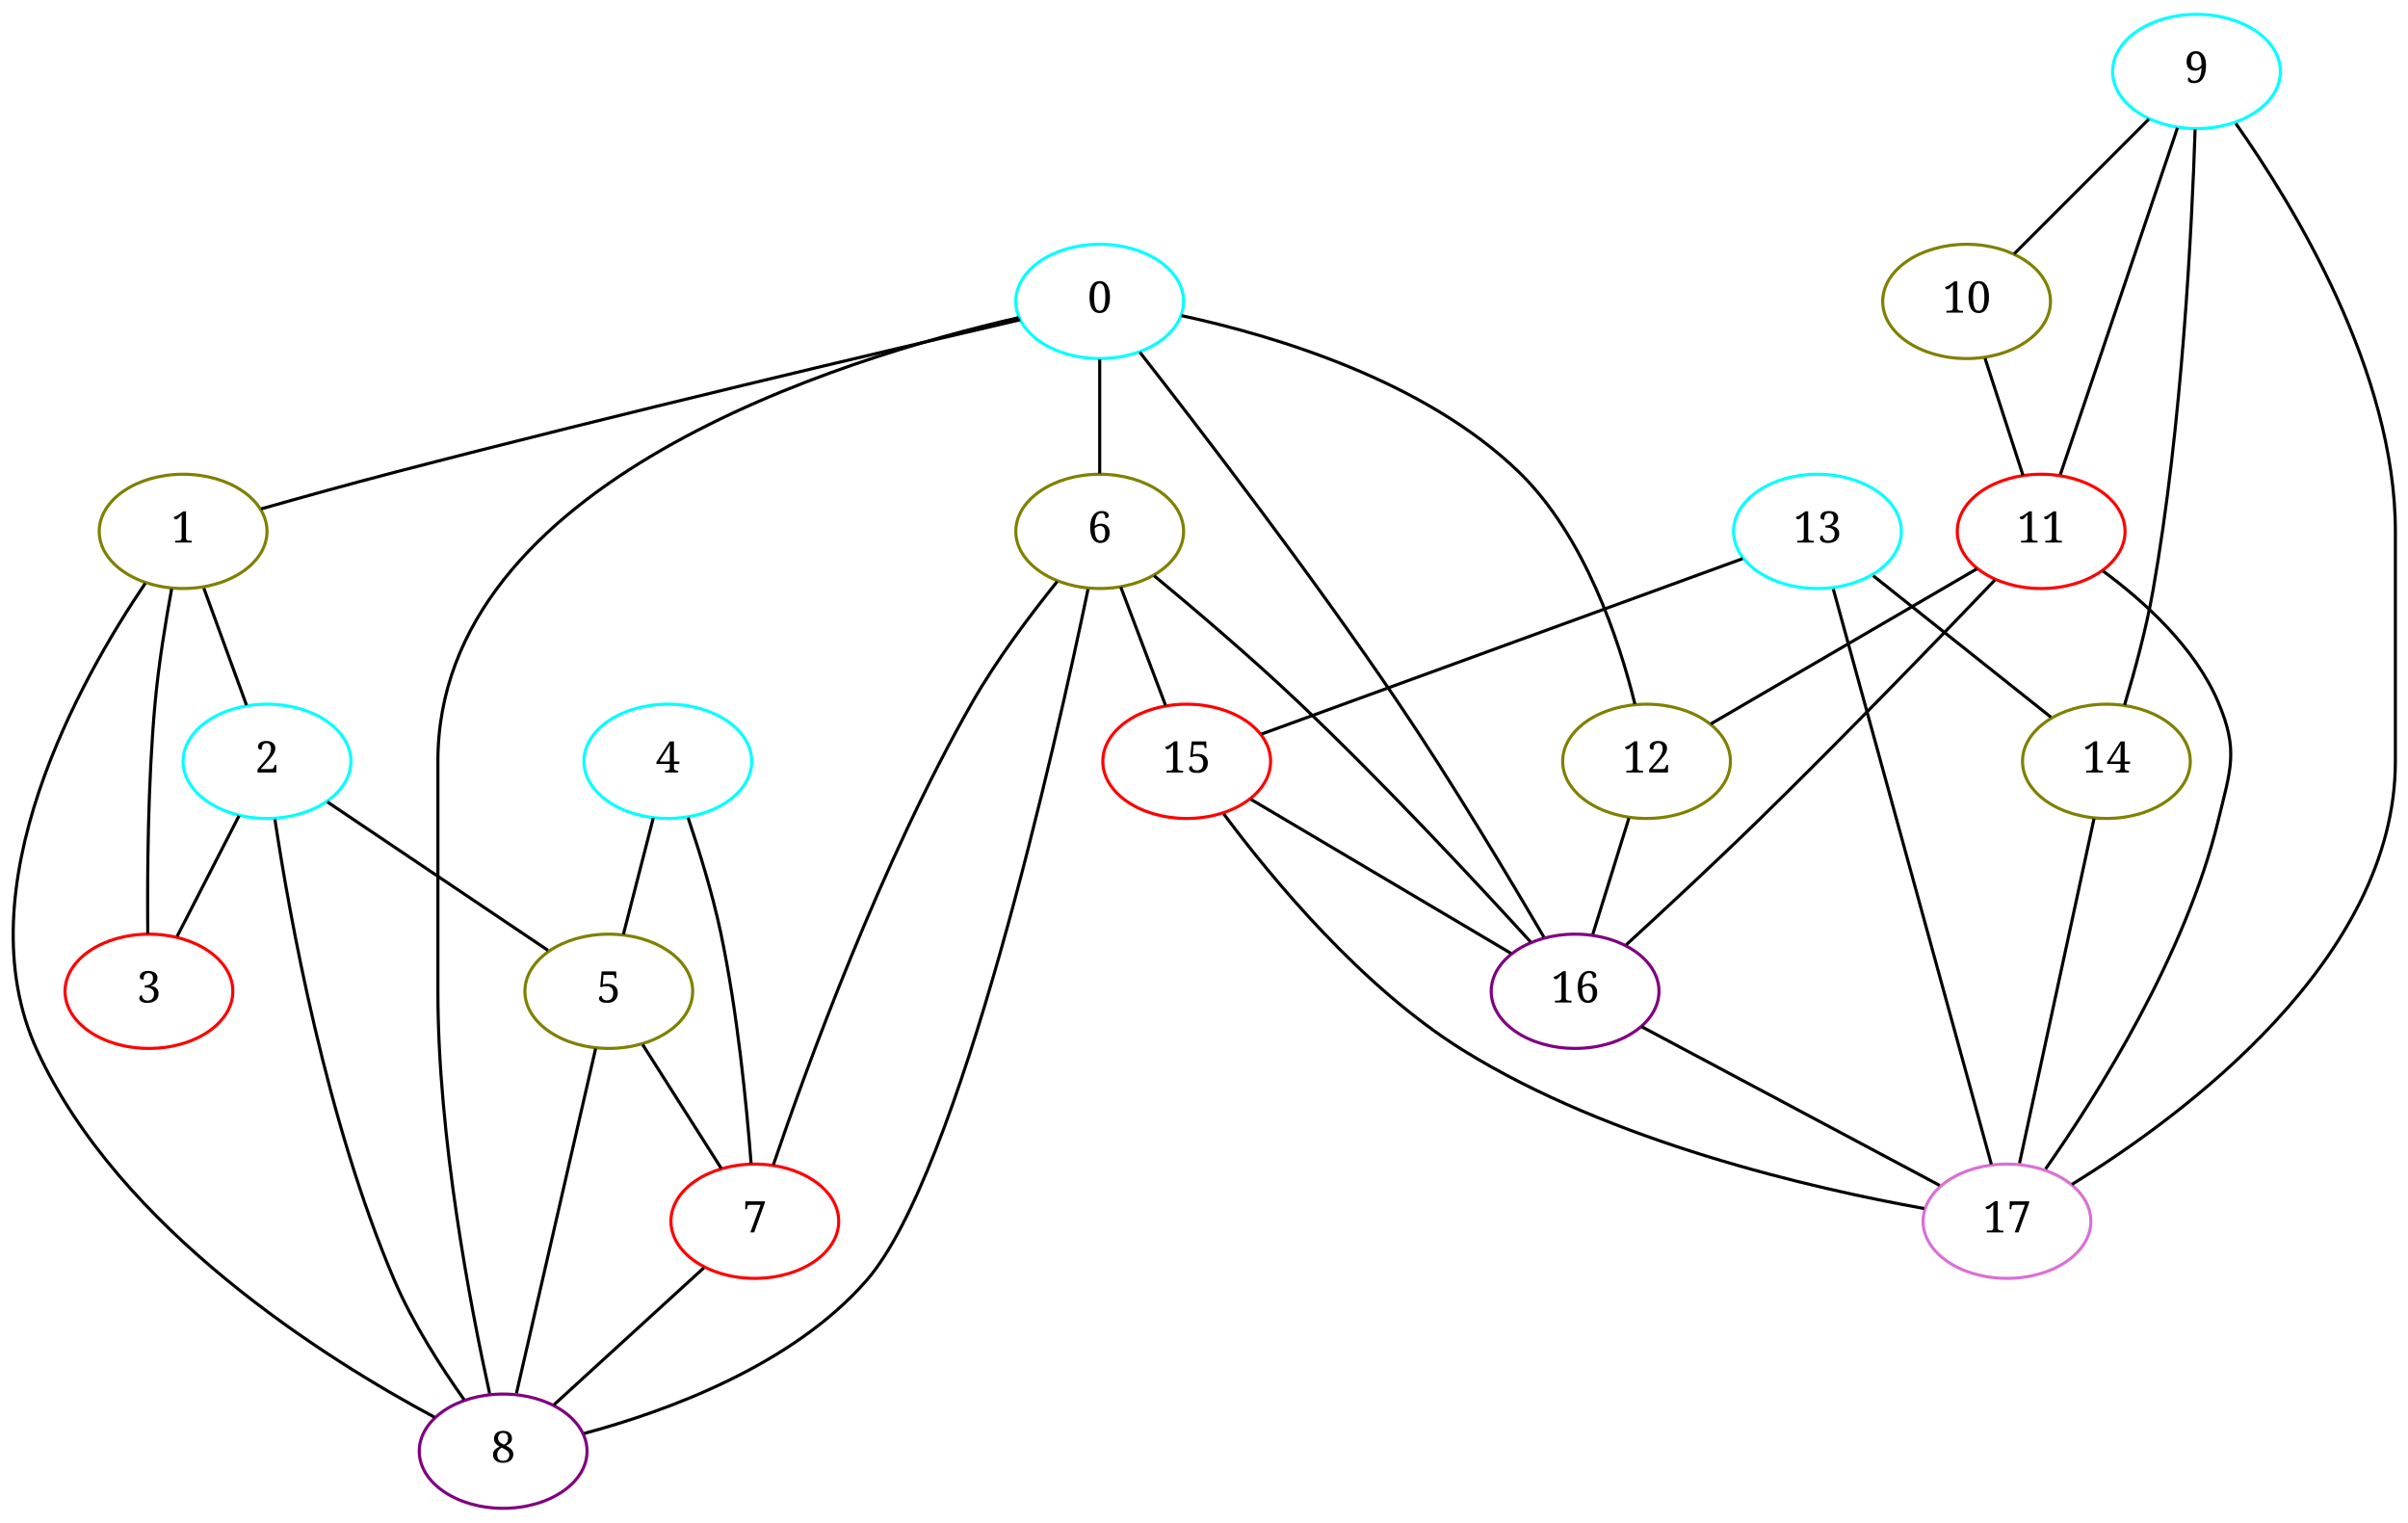
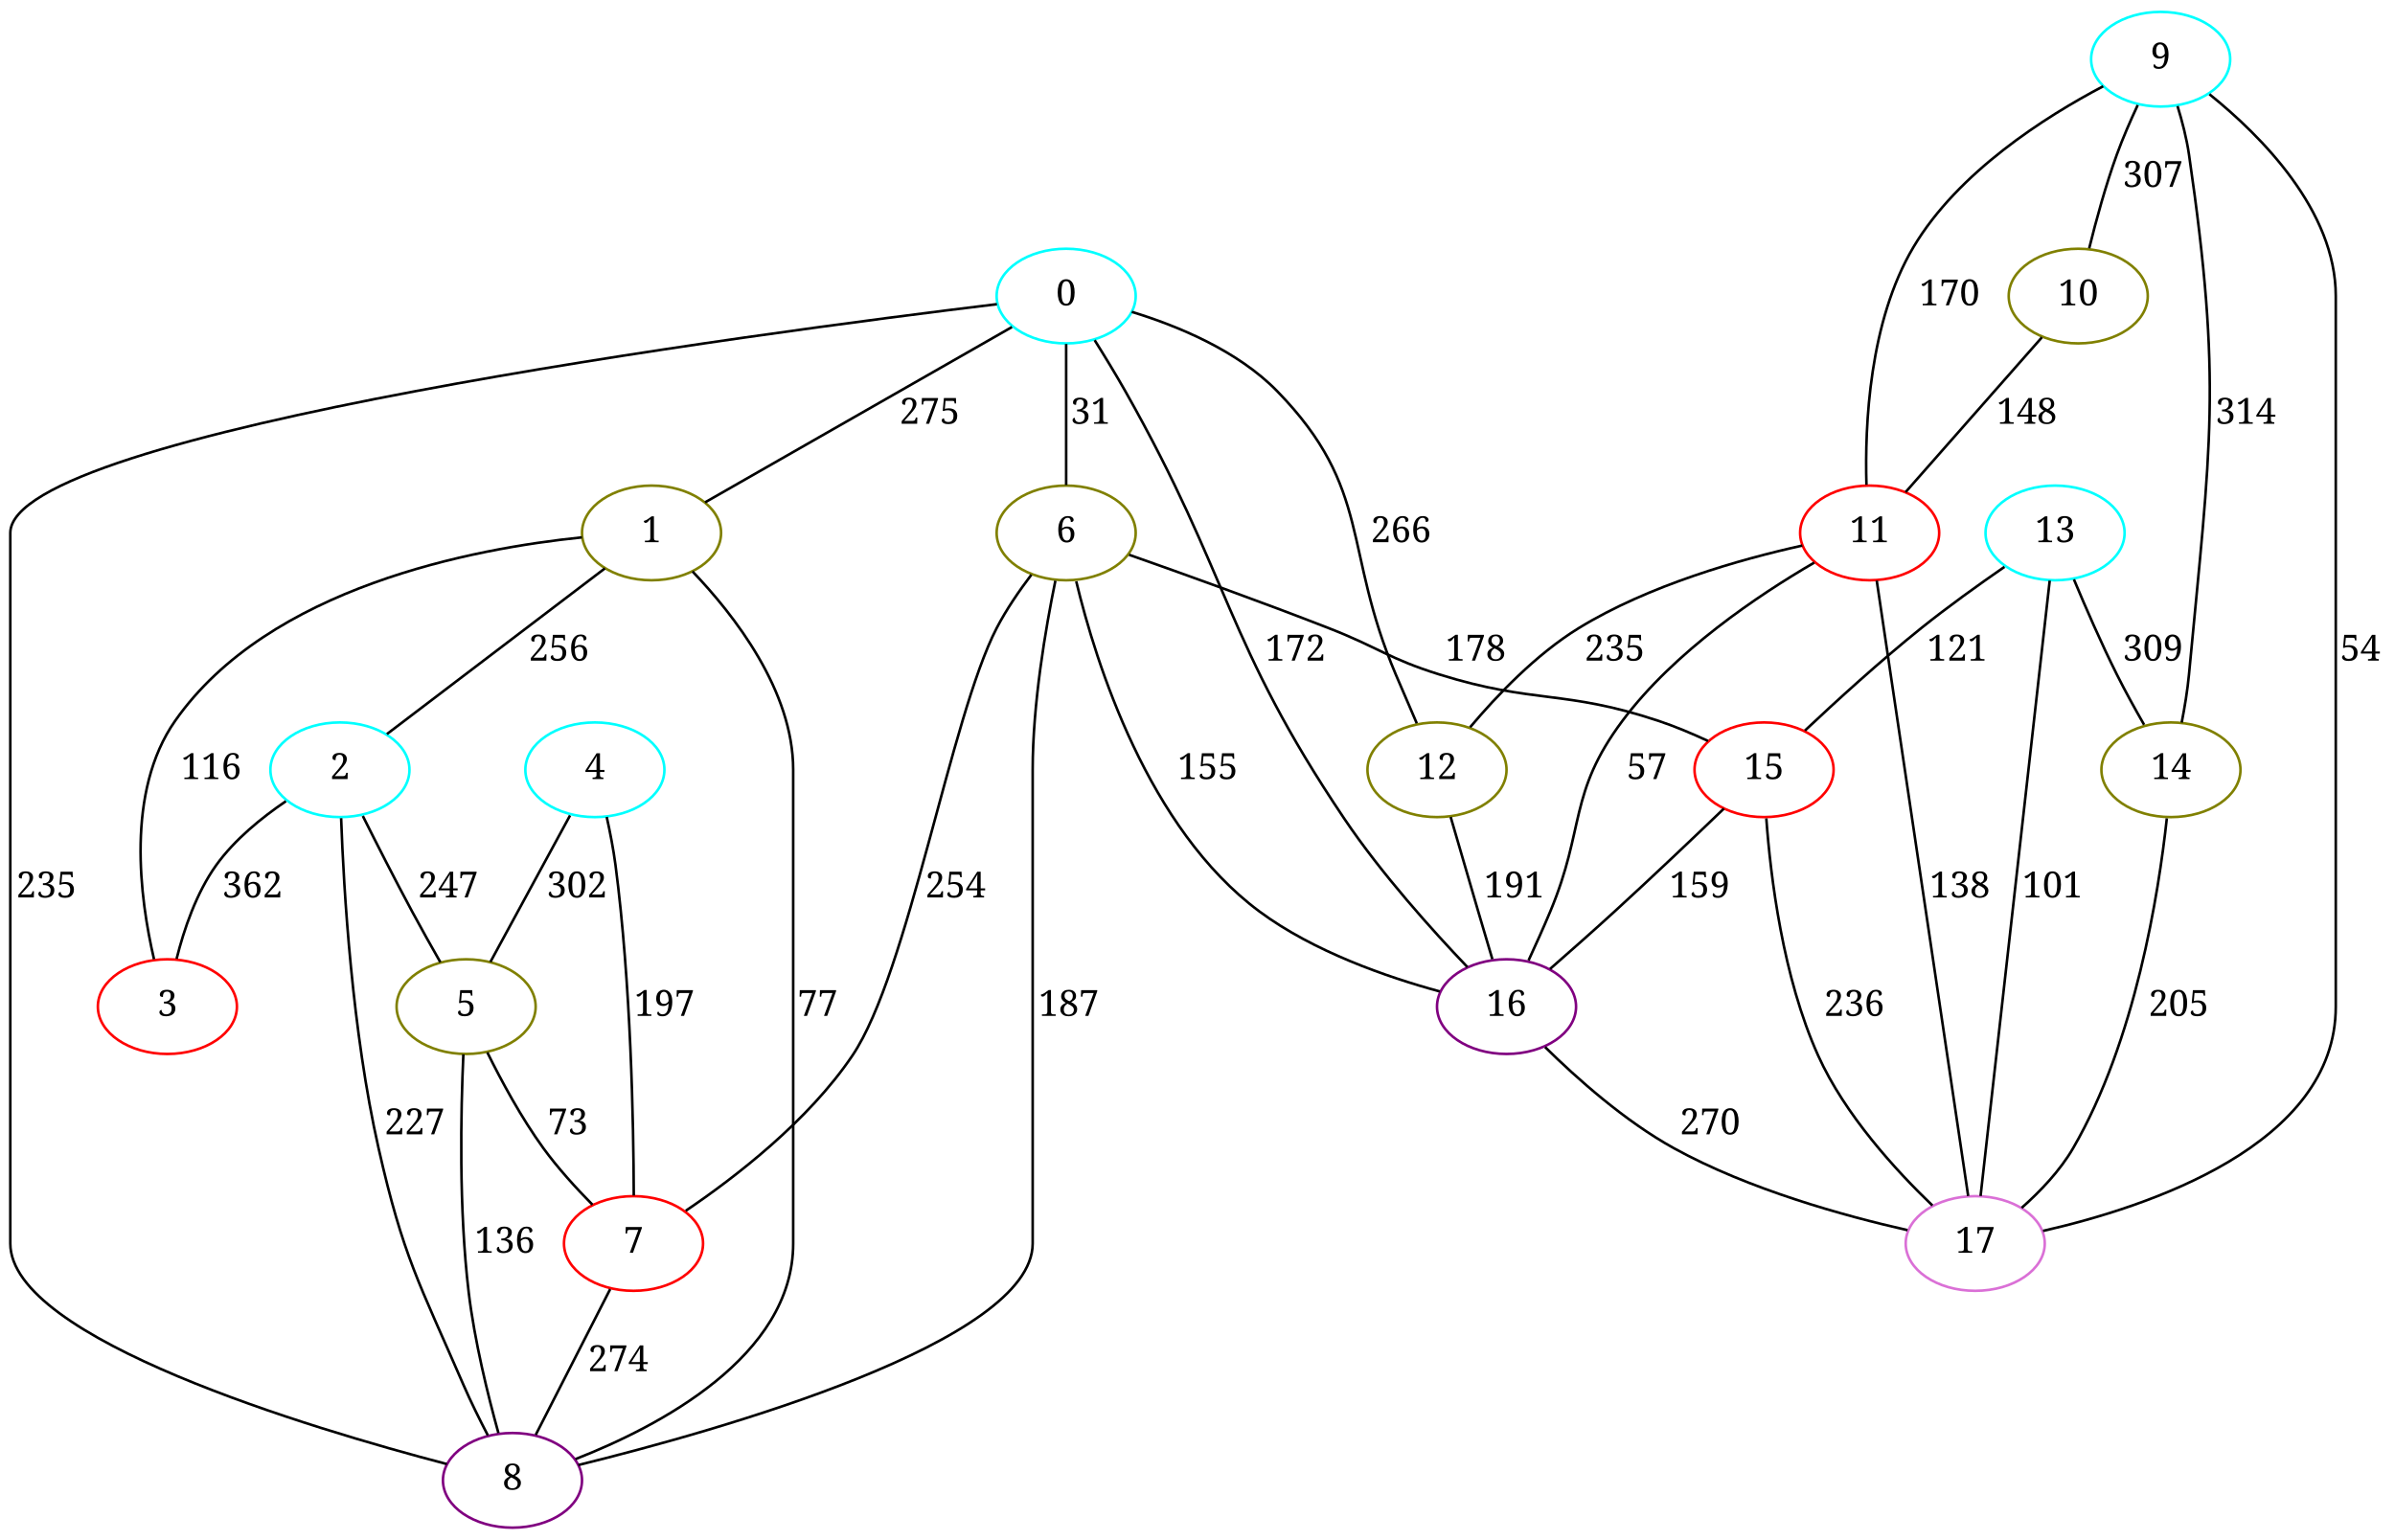
- <svg xmlns="http://www.w3.org/2000/svg" width="775pt" height="490pt" viewBox="0.00 0.00 774.87 490.00">
-   <g id="graph1" class="graph" transform="scale(1 1) rotate(0) translate(4 486)">
-     <polygon fill="white" stroke="white" points="-4,5 -4,-486 771.869,-486 771.869,5 -4,5" />
+ <svg xmlns="http://www.w3.org/2000/svg" width="930pt" height="598pt" viewBox="0.00 0.00 930.00 598.00">
+   <g id="graph1" class="graph" transform="scale(1 1) rotate(0) translate(4 594)">
+     <polygon fill="white" stroke="white" points="-4,5 -4,-594 927,-594 927,5 -4,5" />
    <g id="node1" class="node">
-       <ellipse fill="none" stroke="aqua" cx="349.869" cy="-389" rx="27" ry="18.385" />
-       <text text-anchor="middle" x="349.869" y="-385.4" font-family="Times Roman,serif" font-size="14.00">0</text>
+       <ellipse fill="none" stroke="aqua" cx="410" cy="-479" rx="27" ry="18.385" />
+       <text text-anchor="middle" x="410" y="-475.4" font-family="Times Roman,serif" font-size="14.00">0</text>
    </g>
    <g id="node2" class="node">
-       <ellipse fill="none" stroke="olive" cx="54.869" cy="-315" rx="27" ry="18.385" />
-       <text text-anchor="middle" x="54.869" y="-311.4" font-family="Times Roman,serif" font-size="14.00">1</text>
+       <ellipse fill="none" stroke="olive" cx="249" cy="-387" rx="27" ry="18.385" />
+       <text text-anchor="middle" x="249" y="-383.4" font-family="Times Roman,serif" font-size="14.00">1</text>
    </g>
    <g id="edge8" class="edge">
-       <path fill="none" stroke="black" d="M324.265,-383.102C282.147,-373.332 195.655,-352.98 122.869,-334 108.636,-330.288 92.805,-325.882 80.001,-322.247" />
+       <path fill="none" stroke="black" d="M388.952,-466.973C358.011,-449.292 300.595,-416.483 269.798,-398.885" />
+       <text text-anchor="middle" x="357" y="-429.4" font-family="Times Roman,serif" font-size="14.00">275</text>
    </g>
    <g id="node7" class="node">
-       <ellipse fill="none" stroke="olive" cx="349.869" cy="-315" rx="27" ry="18.385" />
-       <text text-anchor="middle" x="349.869" y="-311.4" font-family="Times Roman,serif" font-size="14.00">6</text>
+       <ellipse fill="none" stroke="olive" cx="410" cy="-387" rx="27" ry="18.385" />
+       <text text-anchor="middle" x="410" y="-383.4" font-family="Times Roman,serif" font-size="14.00">6</text>
    </g>
    <g id="edge4" class="edge">
-       <path fill="none" stroke="black" d="M349.869,-370.327C349.869,-359.109 349.869,-344.884 349.869,-333.667" />
+       <path fill="none" stroke="black" d="M410,-460.382C410,-444.421 410,-421.543 410,-405.59" />
+       <text text-anchor="middle" x="419.5" y="-429.4" font-family="Times Roman,serif" font-size="14.00">31</text>
    </g>
    <g id="node9" class="node">
-       <ellipse fill="none" stroke="purple" cx="157.869" cy="-19" rx="27" ry="18.385" />
-       <text text-anchor="middle" x="157.869" y="-15.4" font-family="Times Roman,serif" font-size="14.00">8</text>
+       <ellipse fill="none" stroke="purple" cx="195" cy="-19" rx="27" ry="18.385" />
+       <text text-anchor="middle" x="195" y="-15.4" font-family="Times Roman,serif" font-size="14.00">8</text>
    </g>
    <g id="edge6" class="edge">
-       <path fill="none" stroke="black" d="M323.751,-383.781C266.874,-370.733 136.869,-331.059 136.869,-241 136.869,-241 136.869,-241 136.869,-167 136.869,-120.027 147.367,-65.493 153.518,-37.571" />
+       <path fill="none" stroke="black" d="M383.099,-475.849C291.885,-464.806 0,-426.393 0,-387 0,-387 0,-387 0,-111 0,-73.942 116.65,-39.173 169.507,-25.321" />
+       <text text-anchor="middle" x="14" y="-245.4" font-family="Times Roman,serif" font-size="14.00">235</text>
    </g>
    <g id="node13" class="node">
-       <ellipse fill="none" stroke="olive" cx="525.869" cy="-241" rx="27" ry="18.385" />
-       <text text-anchor="middle" x="525.869" y="-237.4" font-family="Times Roman,serif" font-size="14.00">12</text>
+       <ellipse fill="none" stroke="olive" cx="554" cy="-295" rx="27" ry="18.385" />
+       <text text-anchor="middle" x="554" y="-291.4" font-family="Times Roman,serif" font-size="14.00">12</text>
    </g>
    <g id="edge10" class="edge">
-       <path fill="none" stroke="black" d="M376.218,-384.419C406.059,-377.975 454.472,-363.547 484.869,-334 505.999,-313.461 517.009,-280.142 522.11,-259.458" />
+       <path fill="none" stroke="black" d="M435.48,-472.866C453.33,-467.408 476.646,-457.787 492,-442 528.946,-404.012 517.261,-380.765 538,-332 540.629,-325.817 543.537,-319.069 546.144,-313.048" />
+       <text text-anchor="middle" x="540" y="-383.4" font-family="Times Roman,serif" font-size="14.00">266</text>
    </g>
    <g id="node17" class="node">
-       <ellipse fill="none" stroke="purple" cx="502.869" cy="-167" rx="27" ry="18.385" />
-       <text text-anchor="middle" x="502.869" y="-163.4" font-family="Times Roman,serif" font-size="14.00">16</text>
+       <ellipse fill="none" stroke="purple" cx="581" cy="-203" rx="27" ry="18.385" />
+       <text text-anchor="middle" x="581" y="-199.4" font-family="Times Roman,serif" font-size="14.00">16</text>
    </g>
    <g id="edge2" class="edge">
-       <path fill="none" stroke="black" d="M362.783,-372.647C381.689,-348.488 417.711,-301.62 445.869,-260 463.272,-234.277 481.77,-203.344 492.818,-184.434" />
+       <path fill="none" stroke="black" d="M421.065,-461.861C424.953,-455.67 429.277,-448.584 433,-442 473.804,-369.852 471.704,-344.753 518,-276 532.399,-254.616 552.273,-232.542 565.823,-218.347" />
+       <text text-anchor="middle" x="499" y="-337.4" font-family="Times Roman,serif" font-size="14.00">172</text>
    </g>
    <g id="node3" class="node">
-       <ellipse fill="none" stroke="aqua" cx="81.869" cy="-241" rx="27" ry="18.385" />
-       <text text-anchor="middle" x="81.869" y="-237.4" font-family="Times Roman,serif" font-size="14.00">2</text>
+       <ellipse fill="none" stroke="aqua" cx="128" cy="-295" rx="27" ry="18.385" />
+       <text text-anchor="middle" x="128" y="-291.4" font-family="Times Roman,serif" font-size="14.00">2</text>
    </g>
    <g id="edge14" class="edge">
-       <path fill="none" stroke="black" d="M61.543,-296.708C65.728,-285.238 71.101,-270.512 75.272,-259.082" />
+       <path fill="none" stroke="black" d="M230.885,-373.227C208.074,-355.883 169.108,-326.256 146.239,-308.867" />
+       <text text-anchor="middle" x="213" y="-337.4" font-family="Times Roman,serif" font-size="14.00">256</text>
    </g>
    <g id="node4" class="node">
-       <ellipse fill="none" stroke="red" cx="43.869" cy="-167" rx="27" ry="18.385" />
-       <text text-anchor="middle" x="43.869" y="-163.4" font-family="Times Roman,serif" font-size="14.00">3</text>
+       <ellipse fill="none" stroke="red" cx="61" cy="-203" rx="27" ry="18.385" />
+       <text text-anchor="middle" x="61" y="-199.4" font-family="Times Roman,serif" font-size="14.00">3</text>
    </g>
    <g id="edge16" class="edge">
-       <path fill="none" stroke="black" d="M51.175,-296.499C49.22,-285.868 46.996,-272.236 45.869,-260 43.499,-234.27 43.31,-204.374 43.502,-185.571" />
+       <path fill="none" stroke="black" d="M221.979,-385.274C180.073,-380.983 100.447,-366.038 64,-314 44.757,-286.525 50.286,-245.12 55.803,-221.413" />
+       <text text-anchor="middle" x="78" y="-291.4" font-family="Times Roman,serif" font-size="14.00">116</text>
    </g>
    <g id="edge12" class="edge">
-       <path fill="none" stroke="black" d="M42.677,-298.281C21.847,-267.512 -16.126,-200.285 7.869,-148 34.373,-90.249 100.906,-48.598 135.771,-29.937" />
+       <path fill="none" stroke="black" d="M264.908,-372.029C281.152,-355.048 304,-325.705 304,-295 304,-295 304,-295 304,-111 304,-67.045 251.599,-39.815 219.462,-27.248" />
+       <text text-anchor="middle" x="313.5" y="-199.4" font-family="Times Roman,serif" font-size="14.00">77</text>
    </g>
    <g id="edge22" class="edge">
-       <path fill="none" stroke="black" d="M72.864,-223.463C66.85,-211.752 58.969,-196.405 52.942,-184.668" />
+       <path fill="none" stroke="black" d="M107.028,-282.797C97.648,-276.436 87.125,-267.91 80,-258 72.216,-247.173 67.407,-232.888 64.576,-221.591" />
+       <text text-anchor="middle" x="94" y="-245.4" font-family="Times Roman,serif" font-size="14.00">362</text>
    </g>
    <g id="node6" class="node">
-       <ellipse fill="none" stroke="olive" cx="191.869" cy="-167" rx="27" ry="18.385" />
-       <text text-anchor="middle" x="191.869" y="-163.4" font-family="Times Roman,serif" font-size="14.00">5</text>
+       <ellipse fill="none" stroke="olive" cx="177" cy="-203" rx="27" ry="18.385" />
+       <text text-anchor="middle" x="177" y="-199.4" font-family="Times Roman,serif" font-size="14.00">5</text>
    </g>
    <g id="edge20" class="edge">
-       <path fill="none" stroke="black" d="M101.282,-227.941C121.265,-214.497 152.233,-193.664 172.281,-180.178" />
+       <path fill="none" stroke="black" d="M136.876,-277.059C142.283,-266.258 149.401,-252.267 156,-240 159.499,-233.495 163.469,-226.427 167.008,-220.227" />
+       <text text-anchor="middle" x="170" y="-245.4" font-family="Times Roman,serif" font-size="14.00">247</text>
    </g>
    <g id="edge18" class="edge">
-       <path fill="none" stroke="black" d="M84.419,-222.333C89.169,-190.783 100.937,-125.339 122.869,-74 128.738,-60.261 137.86,-46.068 145.32,-35.541" />
+       <path fill="none" stroke="black" d="M128.463,-276.201C129.484,-248.017 132.729,-193.282 143,-148 152.609,-105.636 158.708,-95.85 176,-56 178.817,-49.508 182.261,-42.565 185.44,-36.466" />
+       <text text-anchor="middle" x="157" y="-153.4" font-family="Times Roman,serif" font-size="14.00">227</text>
    </g>
    <g id="node5" class="node">
-       <ellipse fill="none" stroke="aqua" cx="210.869" cy="-241" rx="27" ry="18.385" />
-       <text text-anchor="middle" x="210.869" y="-237.4" font-family="Times Roman,serif" font-size="14.00">4</text>
+       <ellipse fill="none" stroke="aqua" cx="227" cy="-295" rx="27" ry="18.385" />
+       <text text-anchor="middle" x="227" y="-291.4" font-family="Times Roman,serif" font-size="14.00">4</text>
    </g>
    <g id="edge26" class="edge">
-       <path fill="none" stroke="black" d="M206.173,-222.708C203.249,-211.323 199.503,-196.732 196.578,-185.338" />
+       <path fill="none" stroke="black" d="M217.359,-277.261C208.449,-260.866 195.288,-236.65 186.441,-220.372" />
+       <text text-anchor="middle" x="220" y="-245.4" font-family="Times Roman,serif" font-size="14.00">302</text>
    </g>
    <g id="node8" class="node">
-       <ellipse fill="none" stroke="red" cx="238.869" cy="-93" rx="27" ry="18.385" />
-       <text text-anchor="middle" x="238.869" y="-89.4" font-family="Times Roman,serif" font-size="14.00">7</text>
+       <ellipse fill="none" stroke="red" cx="242" cy="-111" rx="27" ry="18.385" />
+       <text text-anchor="middle" x="242" y="-107.4" font-family="Times Roman,serif" font-size="14.00">7</text>
    </g>
    <g id="edge24" class="edge">
-       <path fill="none" stroke="black" d="M217.381,-222.886C220.968,-212.265 225.218,-198.515 227.869,-186 233.26,-160.551 236.209,-130.585 237.663,-111.69" />
+       <path fill="none" stroke="black" d="M231.592,-276.661C232.906,-270.741 234.198,-264.125 235,-258 241.007,-212.147 242.019,-157.649 242.096,-129.652" />
+       <text text-anchor="middle" x="254" y="-199.4" font-family="Times Roman,serif" font-size="14.00">197</text>
    </g>
    <g id="edge28" class="edge">
-       <path fill="none" stroke="black" d="M202.77,-149.837C210.363,-137.882 220.447,-122.004 228.027,-110.07" />
+       <path fill="none" stroke="black" d="M185.231,-185.215C190.73,-174.09 198.495,-159.702 207,-148 212.614,-140.275 219.721,-132.483 226.061,-126.055" />
+       <text text-anchor="middle" x="216.5" y="-153.4" font-family="Times Roman,serif" font-size="14.00">73</text>
    </g>
    <g id="edge30" class="edge">
-       <path fill="none" stroke="black" d="M187.632,-148.555C181.116,-120.194 168.707,-66.178 162.16,-37.678" />
+       <path fill="none" stroke="black" d="M175.929,-184.459C174.938,-162.355 174.137,-124.339 178,-92 180.254,-73.136 185.466,-52.045 189.529,-37.403" />
+       <text text-anchor="middle" x="192" y="-107.4" font-family="Times Roman,serif" font-size="14.00">136</text>
    </g>
    <g id="edge34" class="edge">
-       <path fill="none" stroke="black" d="M336.201,-298.875C327.644,-288.279 316.782,-273.86 308.869,-260 279.567,-208.674 255.551,-142.669 244.86,-111.225" />
+       <path fill="none" stroke="black" d="M396.493,-370.76C391.774,-364.539 386.73,-357.202 383,-350 365.096,-315.43 348.766,-216.278 327,-184 309.817,-158.518 281.466,-136.683 262.278,-123.7" />
+       <text text-anchor="middle" x="367" y="-245.4" font-family="Times Roman,serif" font-size="14.00">254</text>
    </g>
    <g id="edge38" class="edge">
-       <path fill="none" stroke="black" d="M346.105,-296.384C335.605,-245.985 304.8,-108.365 274.869,-74 250.988,-46.581 210.479,-31.839 183.949,-24.71" />
+       <path fill="none" stroke="black" d="M405.815,-368.431C402.015,-349.926 397,-320.648 397,-295 397,-295 397,-295 397,-111 397,-72.657 274.939,-38.333 220.583,-24.949" />
+       <text text-anchor="middle" x="411" y="-199.4" font-family="Times Roman,serif" font-size="14.00">187</text>
    </g>
    <g id="node16" class="node">
-       <ellipse fill="none" stroke="red" cx="377.869" cy="-241" rx="27" ry="18.385" />
-       <text text-anchor="middle" x="377.869" y="-237.4" font-family="Times Roman,serif" font-size="14.00">15</text>
+       <ellipse fill="none" stroke="red" cx="681" cy="-295" rx="27" ry="18.385" />
+       <text text-anchor="middle" x="681" y="-291.4" font-family="Times Roman,serif" font-size="14.00">15</text>
    </g>
    <g id="edge32" class="edge">
-       <path fill="none" stroke="black" d="M356.647,-297.087C361.017,-285.538 366.68,-270.572 371.057,-259.005" />
+       <path fill="none" stroke="black" d="M434.443,-378.508C455.184,-371.213 485.679,-360.276 512,-350 531.299,-342.465 535.223,-338.173 555,-332 591.861,-320.494 603.361,-326.195 640,-314 646.402,-311.869 653.129,-309.026 659.241,-306.189" />
+       <text text-anchor="middle" x="569" y="-337.4" font-family="Times Roman,serif" font-size="14.00">178</text>
    </g>
    <g id="edge36" class="edge">
-       <path fill="none" stroke="black" d="M367.382,-300.736C380.476,-289.885 398.664,-274.412 413.869,-260 441.28,-234.018 471.287,-201.81 488.516,-182.92" />
+       <path fill="none" stroke="black" d="M413.911,-368.192C421.58,-336.339 441.758,-272.115 485,-240 506.079,-224.345 534.604,-214.469 555.073,-208.897" />
+       <text text-anchor="middle" x="465" y="-291.4" font-family="Times Roman,serif" font-size="14.00">155</text>
    </g>
    <g id="edge40" class="edge">
-       <path fill="none" stroke="black" d="M222.478,-78.025C208.424,-65.186 188.282,-46.785 174.236,-33.953" />
+       <path fill="none" stroke="black" d="M232.938,-93.261C224.615,-76.97 212.348,-52.958 204.034,-36.684" />
+       <text text-anchor="middle" x="236" y="-61.4" font-family="Times Roman,serif" font-size="14.00">274</text>
    </g>
    <g id="node10" class="node">
-       <ellipse fill="none" stroke="aqua" cx="702.869" cy="-463" rx="27" ry="18.385" />
-       <text text-anchor="middle" x="702.869" y="-459.4" font-family="Times Roman,serif" font-size="14.00">9</text>
+       <ellipse fill="none" stroke="aqua" cx="835" cy="-571" rx="27" ry="18.385" />
+       <text text-anchor="middle" x="835" y="-567.4" font-family="Times Roman,serif" font-size="14.00">9</text>
    </g>
    <g id="node11" class="node">
-       <ellipse fill="none" stroke="olive" cx="628.869" cy="-389" rx="27" ry="18.385" />
-       <text text-anchor="middle" x="628.869" y="-385.4" font-family="Times Roman,serif" font-size="14.00">10</text>
+       <ellipse fill="none" stroke="olive" cx="803" cy="-479" rx="27" ry="18.385" />
+       <text text-anchor="middle" x="803" y="-475.4" font-family="Times Roman,serif" font-size="14.00">10</text>
    </g>
    <g id="edge48" class="edge">
-       <path fill="none" stroke="black" d="M687.536,-447.667C674.836,-434.967 656.877,-417.008 644.182,-404.313" />
+       <path fill="none" stroke="black" d="M826.095,-553.182C823.287,-547.176 820.317,-540.379 818,-534 813.674,-522.093 809.924,-508.343 807.256,-497.57" />
+       <text text-anchor="middle" x="832" y="-521.4" font-family="Times Roman,serif" font-size="14.00">307</text>
    </g>
    <g id="node12" class="node">
-       <ellipse fill="none" stroke="red" cx="652.869" cy="-315" rx="27" ry="18.385" />
-       <text text-anchor="middle" x="652.869" y="-311.4" font-family="Times Roman,serif" font-size="14.00">11</text>
+       <ellipse fill="none" stroke="red" cx="722" cy="-387" rx="27" ry="18.385" />
+       <text text-anchor="middle" x="722" y="-383.4" font-family="Times Roman,serif" font-size="14.00">11</text>
    </g>
    <g id="edge46" class="edge">
-       <path fill="none" stroke="black" d="M696.738,-444.852C687.142,-416.447 668.677,-361.792 659.05,-333.296" />
+       <path fill="none" stroke="black" d="M812.686,-560.494C790.172,-548.645 756.332,-527.157 739,-498 721.866,-469.176 720.082,-428.977 720.756,-405.7" />
+       <text text-anchor="middle" x="753" y="-475.4" font-family="Times Roman,serif" font-size="14.00">170</text>
    </g>
    <g id="node15" class="node">
-       <ellipse fill="none" stroke="olive" cx="673.869" cy="-241" rx="27" ry="18.385" />
-       <text text-anchor="middle" x="673.869" y="-237.4" font-family="Times Roman,serif" font-size="14.00">14</text>
+       <ellipse fill="none" stroke="olive" cx="839" cy="-295" rx="27" ry="18.385" />
+       <text text-anchor="middle" x="839" y="-291.4" font-family="Times Roman,serif" font-size="14.00">14</text>
    </g>
    <g id="edge42" class="edge">
-       <path fill="none" stroke="black" d="M702.414,-444.323C701.411,-413.301 698.288,-349.29 688.869,-296 686.664,-283.525 682.914,-269.775 679.715,-259.144" />
+       <path fill="none" stroke="black" d="M841.55,-552.791C843.369,-546.878 845.093,-540.234 846,-534 858.927,-445.158 854.381,-421.386 846,-332 845.426,-325.882 844.33,-319.268 843.173,-313.347" />
+       <text text-anchor="middle" x="868" y="-429.4" font-family="Times Roman,serif" font-size="14.00">314</text>
    </g>
    <g id="node18" class="node">
-       <ellipse fill="none" stroke="orchid" cx="641.869" cy="-93" rx="27" ry="18.385" />
-       <text text-anchor="middle" x="641.869" y="-89.4" font-family="Times Roman,serif" font-size="14.00">17</text>
+       <ellipse fill="none" stroke="orchid" cx="763" cy="-111" rx="27" ry="18.385" />
+       <text text-anchor="middle" x="763" y="-107.4" font-family="Times Roman,serif" font-size="14.00">17</text>
    </g>
    <g id="edge44" class="edge">
-       <path fill="none" stroke="black" d="M715.514,-446.257C734.165,-419.845 766.869,-366.229 766.869,-315 766.869,-315 766.869,-315 766.869,-241 766.869,-177.266 698.376,-126.792 662.791,-104.87" />
+       <path fill="none" stroke="black" d="M853.942,-557.4C874.062,-541.214 903,-512.169 903,-479 903,-479 903,-479 903,-203 903,-149.195 829.888,-125.11 789.333,-115.888" />
+       <text text-anchor="middle" x="912.5" y="-337.4" font-family="Times Roman,serif" font-size="14.00">54</text>
    </g>
    <g id="edge50" class="edge">
-       <path fill="none" stroke="black" d="M634.802,-370.708C638.522,-359.238 643.298,-344.512 647.005,-333.082" />
+       <path fill="none" stroke="black" d="M788.891,-462.975C774.024,-446.089 750.753,-419.658 735.947,-402.842" />
+       <text text-anchor="middle" x="783" y="-429.4" font-family="Times Roman,serif" font-size="14.00">148</text>
    </g>
    <g id="edge56" class="edge">
-       <path fill="none" stroke="black" d="M632.182,-302.946C608.565,-289.185 570.16,-266.808 546.548,-253.049" />
+       <path fill="none" stroke="black" d="M695.842,-382.088C671.937,-376.78 636.263,-366.749 609,-350 592.432,-339.821 577.1,-323.691 566.857,-311.526" />
+       <text text-anchor="middle" x="623" y="-337.4" font-family="Times Roman,serif" font-size="14.00">235</text>
    </g>
    <g id="edge54" class="edge">
-       <path fill="none" stroke="black" d="M637.948,-299.317C620.096,-280.655 589.189,-248.666 561.869,-222 547.74,-208.208 531.276,-192.924 519.336,-181.976" />
+       <path fill="none" stroke="black" d="M700.482,-375.463C678.936,-362.923 646.164,-341.015 626,-314 604.966,-285.82 611.571,-272.44 598,-240 595.381,-233.739 592.336,-226.971 589.552,-220.956" />
+       <text text-anchor="middle" x="635.5" y="-291.4" font-family="Times Roman,serif" font-size="14.00">57</text>
    </g>
    <g id="edge52" class="edge">
-       <path fill="none" stroke="black" d="M672.737,-302.271C686.002,-292.508 702.343,-277.72 709.869,-260 716.471,-244.455 713.838,-238.416 709.869,-222 699.339,-178.444 670.863,-133.45 654.291,-109.829" />
+       <path fill="none" stroke="black" d="M724.754,-368.462C732.223,-318.183 752.803,-179.642 760.258,-129.457" />
+       <text text-anchor="middle" x="757" y="-245.4" font-family="Times Roman,serif" font-size="14.00">138</text>
    </g>
    <g id="edge58" class="edge">
-       <path fill="none" stroke="black" d="M520.184,-222.708C516.645,-211.323 512.11,-196.732 508.569,-185.338" />
+       <path fill="none" stroke="black" d="M559.306,-276.659C562.409,-265.962 566.409,-252.212 570,-240 571.777,-233.957 573.733,-227.363 575.495,-221.437" />
+       <text text-anchor="middle" x="584" y="-245.4" font-family="Times Roman,serif" font-size="14.00">191</text>
    </g>
    <g id="node14" class="node">
-       <ellipse fill="none" stroke="aqua" cx="580.869" cy="-315" rx="27" ry="18.385" />
-       <text text-anchor="middle" x="580.869" y="-311.4" font-family="Times Roman,serif" font-size="14.00">13</text>
+       <ellipse fill="none" stroke="aqua" cx="794" cy="-387" rx="27" ry="18.385" />
+       <text text-anchor="middle" x="794" y="-383.4" font-family="Times Roman,serif" font-size="14.00">13</text>
    </g>
    <g id="edge64" class="edge">
-       <path fill="none" stroke="black" d="M598.801,-300.732C615.269,-287.628 639.542,-268.314 655.993,-255.224" />
+       <path fill="none" stroke="black" d="M801.315,-368.947C805.846,-358.106 811.941,-344.113 818,-332 821.238,-325.526 825.075,-318.587 828.577,-312.487" />
+       <text text-anchor="middle" x="832" y="-337.4" font-family="Times Roman,serif" font-size="14.00">309</text>
    </g>
    <g id="edge60" class="edge">
-       <path fill="none" stroke="black" d="M556.785,-306.221C517.716,-291.979 440.971,-264.003 401.922,-249.768" />
+       <path fill="none" stroke="black" d="M774.347,-373.812C764.445,-366.97 752.371,-358.32 742,-350 726.094,-337.241 708.925,-321.574 696.866,-310.23" />
+       <text text-anchor="middle" x="756" y="-337.4" font-family="Times Roman,serif" font-size="14.00">121</text>
    </g>
    <g id="edge62" class="edge">
-       <path fill="none" stroke="black" d="M585.965,-296.454C597.476,-254.562 625.374,-153.03 636.831,-111.337" />
+       <path fill="none" stroke="black" d="M791.918,-368.462C786.271,-318.183 770.71,-179.642 765.073,-129.457" />
+       <text text-anchor="middle" x="793" y="-245.4" font-family="Times Roman,serif" font-size="14.00">101</text>
    </g>
    <g id="edge66" class="edge">
-       <path fill="none" stroke="black" d="M669.881,-222.555C663.749,-194.194 652.07,-140.178 645.908,-111.678" />
+       <path fill="none" stroke="black" d="M837.399,-276.135C834.227,-246.911 825.213,-189.721 801,-148 795.916,-139.24 788.185,-131.176 781.021,-124.829" />
+       <text text-anchor="middle" x="842" y="-199.4" font-family="Times Roman,serif" font-size="14.00">205</text>
    </g>
    <g id="edge70" class="edge">
-       <path fill="none" stroke="black" d="M398.51,-228.78C421.671,-215.069 459.024,-192.956 482.197,-179.238" />
+       <path fill="none" stroke="black" d="M665.392,-279.903C653.799,-268.763 637.545,-253.295 623,-240 614.823,-232.526 605.6,-224.371 597.884,-217.624" />
+       <text text-anchor="middle" x="656" y="-245.4" font-family="Times Roman,serif" font-size="14.00">159</text>
    </g>
    <g id="edge68" class="edge">
-       <path fill="none" stroke="black" d="M389.782,-224.084C405.267,-203.294 434.219,-168.286 466.869,-148 514.479,-118.419 579.34,-103.516 615.229,-97.09" />
+       <path fill="none" stroke="black" d="M681.873,-276.125C683.523,-253.366 688.283,-214.389 702,-184 712.396,-160.968 732.155,-139.392 746.371,-125.758" />
+       <text text-anchor="middle" x="716" y="-199.4" font-family="Times Roman,serif" font-size="14.00">236</text>
    </g>
    <g id="edge72" class="edge">
-       <path fill="none" stroke="black" d="M524.283,-155.6C550.328,-141.734 594.043,-118.461 620.202,-104.535" />
+       <path fill="none" stroke="black" d="M595.97,-187.288C608.366,-175.076 626.975,-158.499 646,-148 675.097,-131.942 712.179,-121.715 736.709,-116.176" />
+       <text text-anchor="middle" x="660" y="-153.4" font-family="Times Roman,serif" font-size="14.00">270</text>
    </g>
  </g>
</svg>
